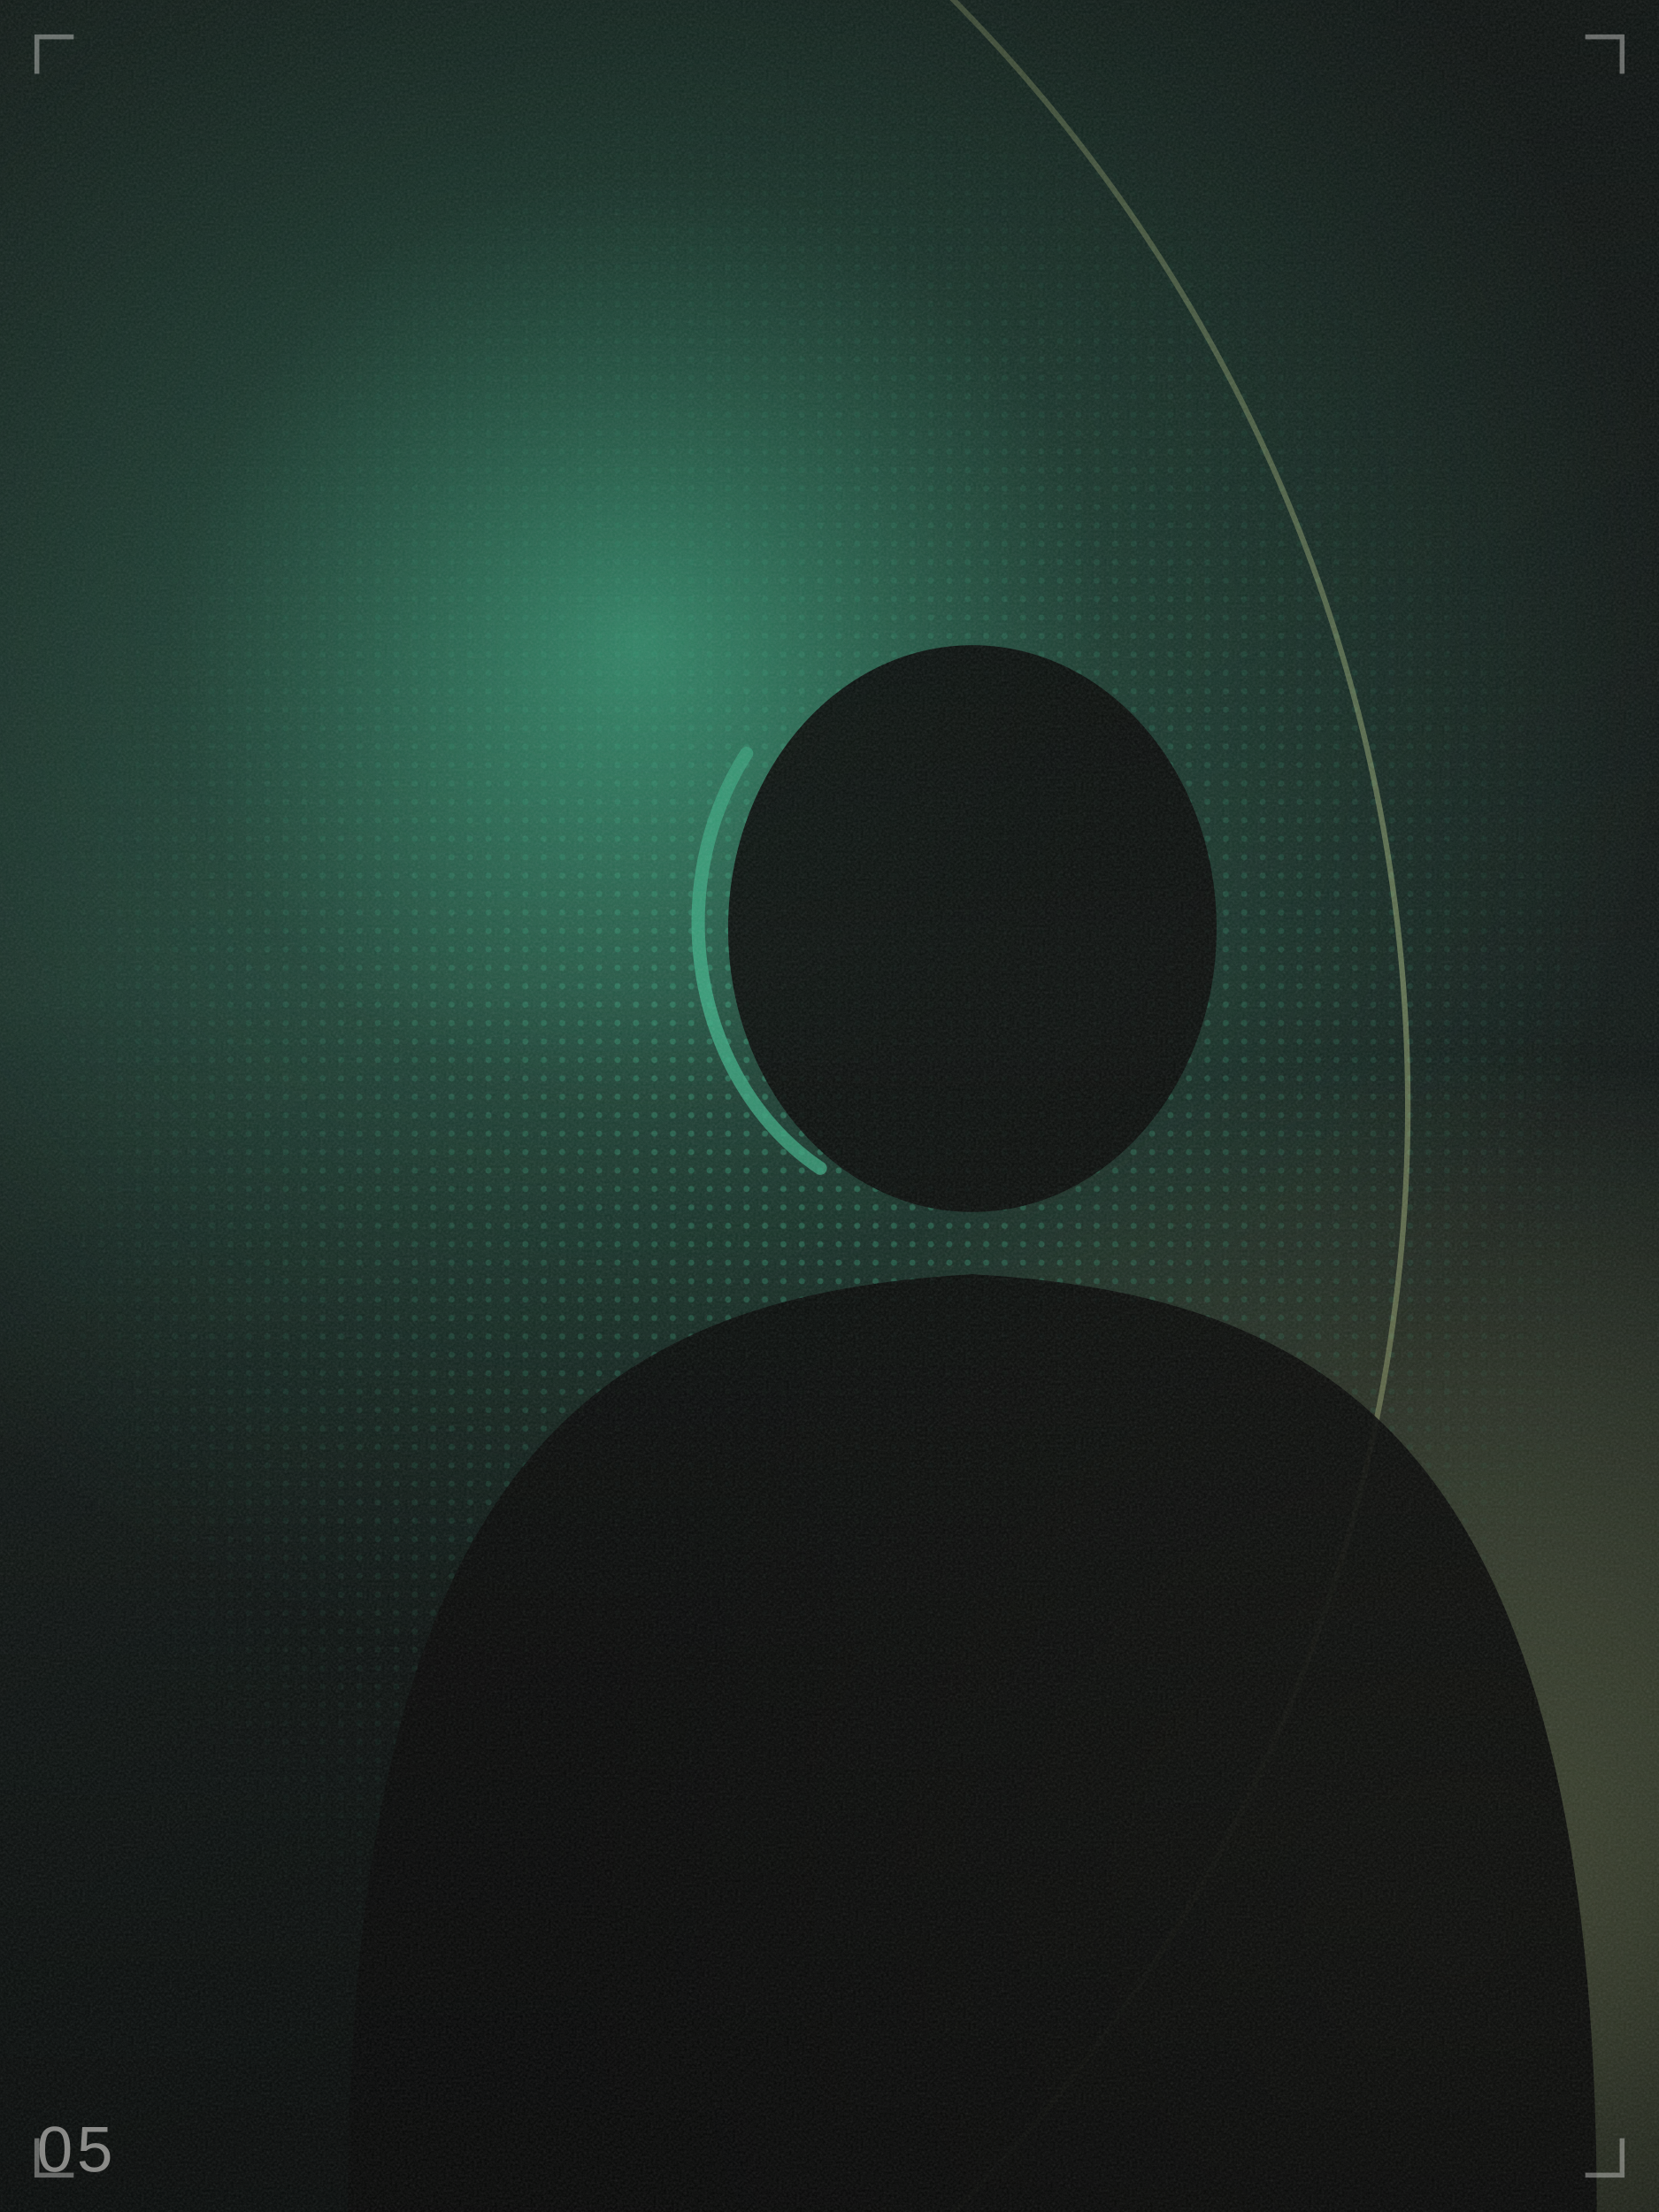
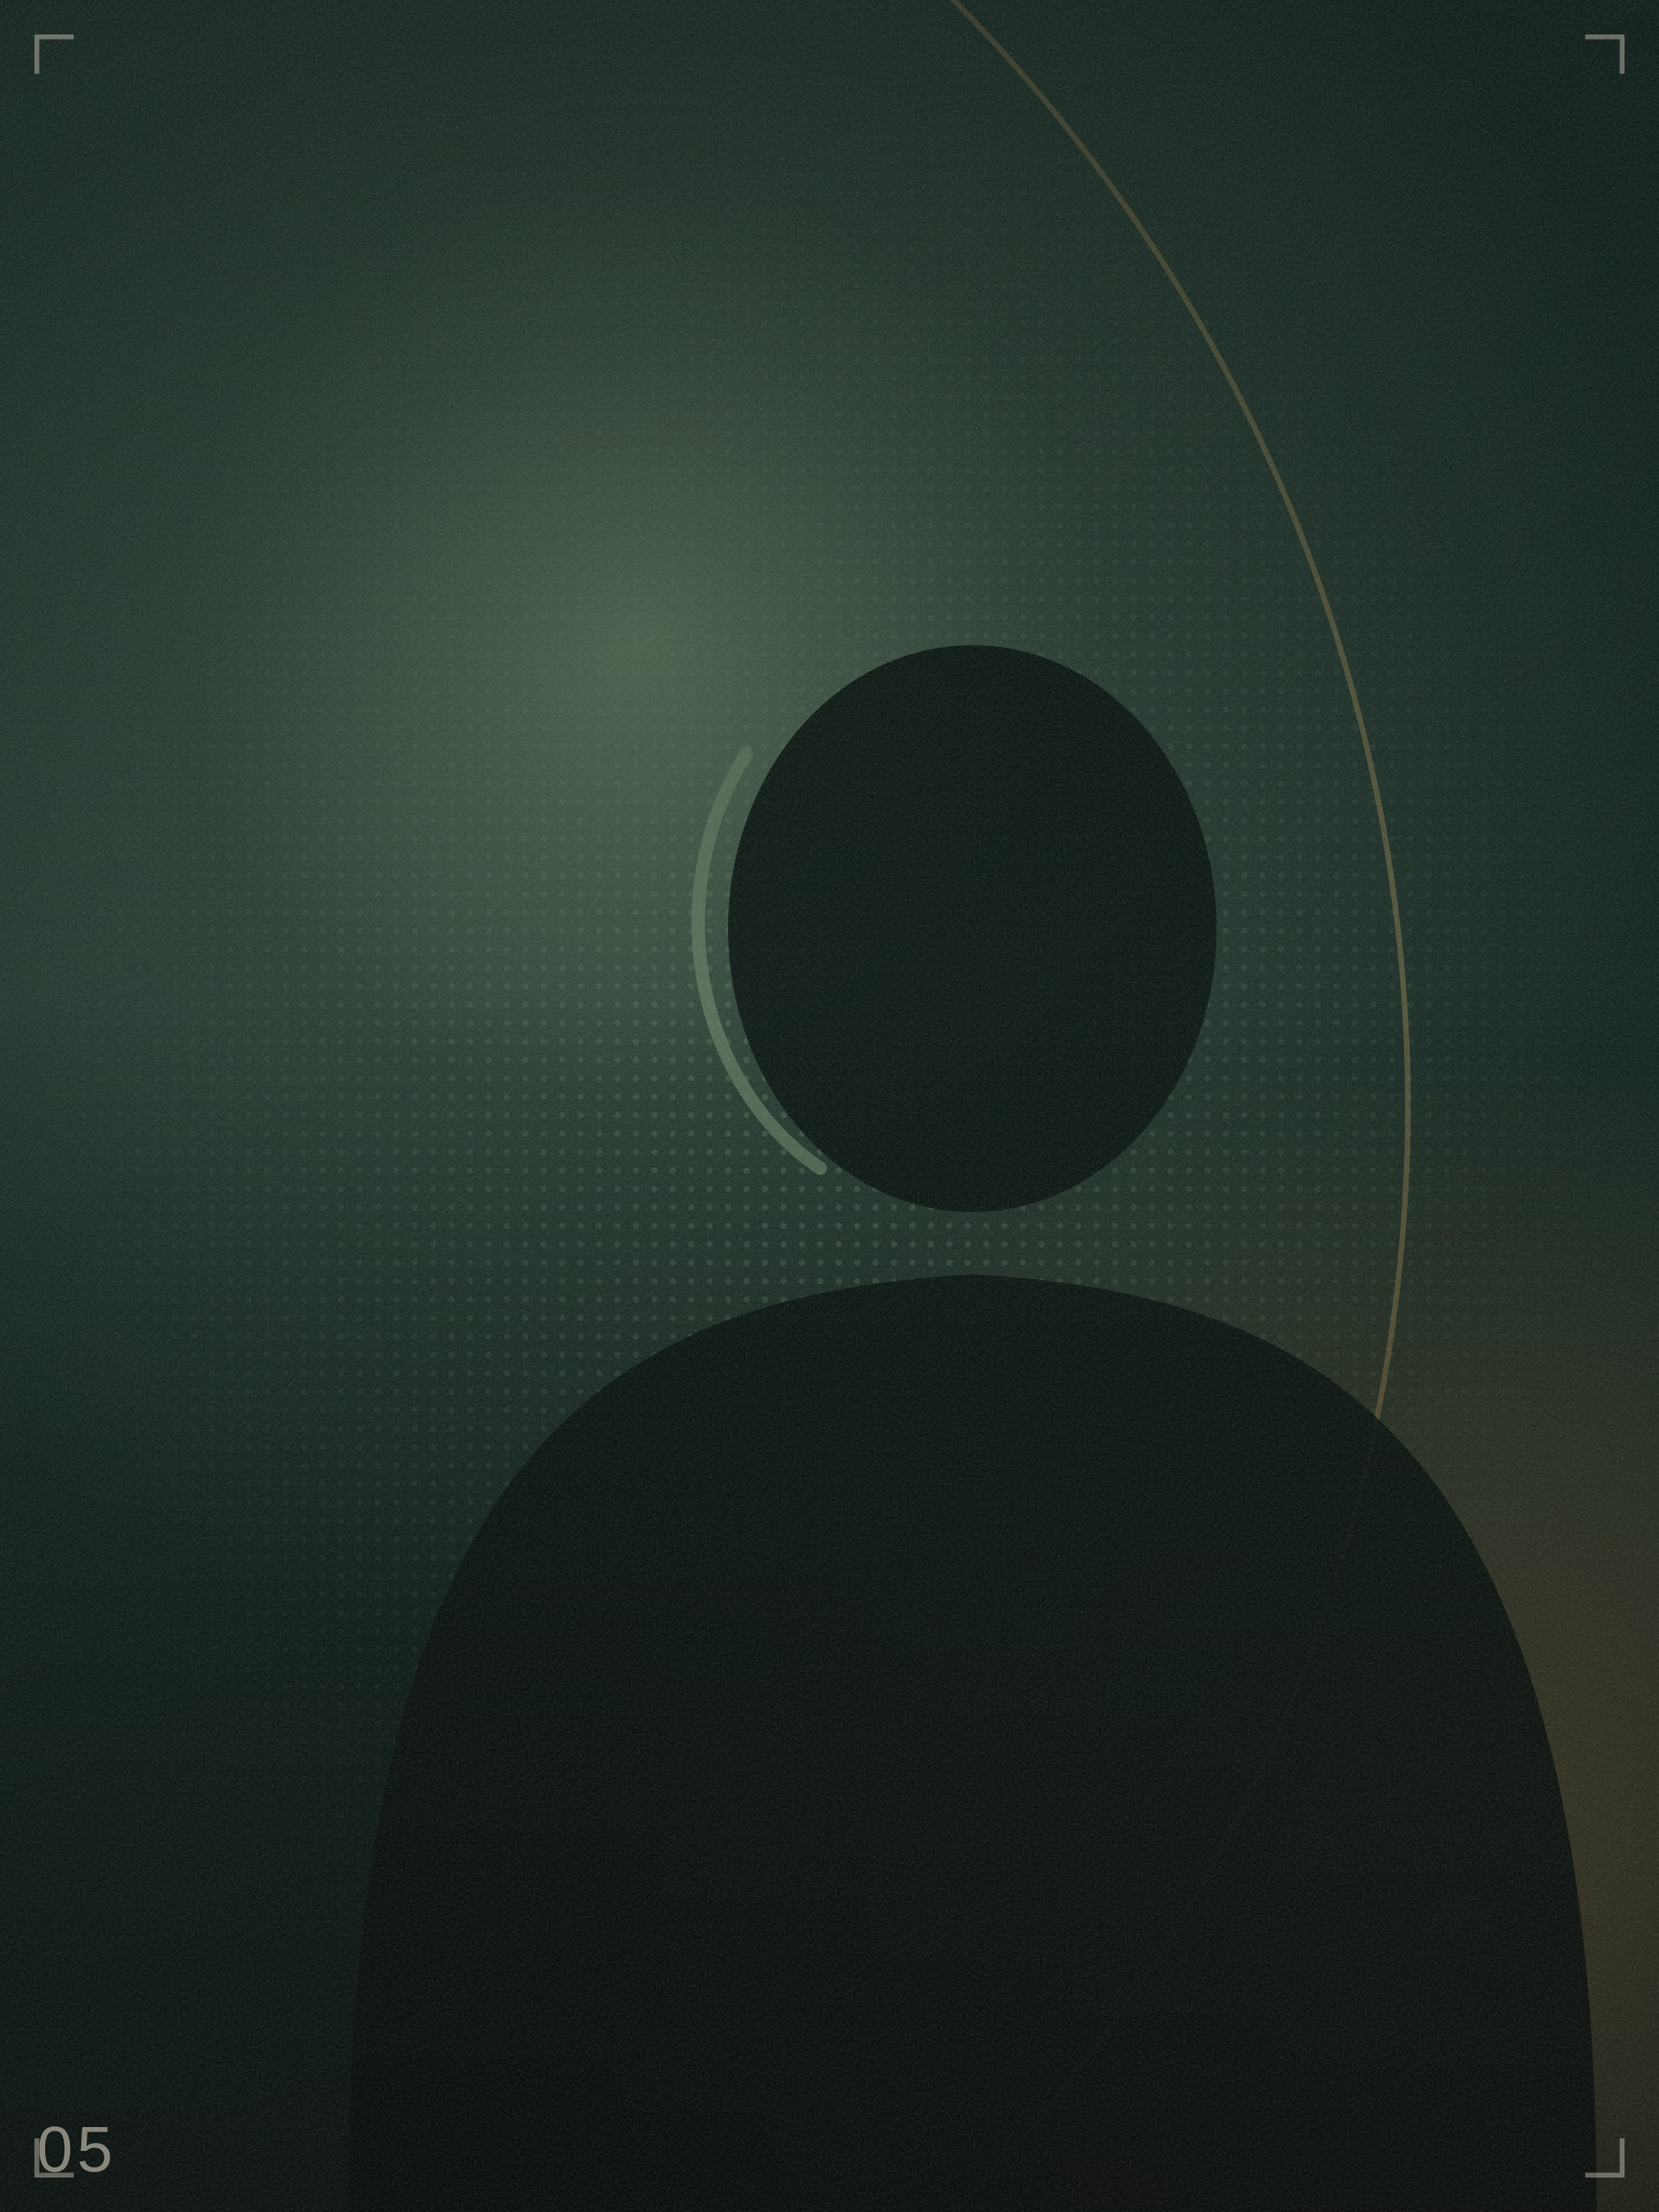
<svg xmlns="http://www.w3.org/2000/svg" width="720" height="960" viewBox="0 0 720 960">
  <defs>
    <linearGradient id="a12855bg" x1="0" y1="0" x2="0.35" y2="1">
-       <stop offset="0" stop-color="#18211e" />
-       <stop offset="1" stop-color="#0d1412" />
+       <stop offset="0" stop-color="#18332a" />
+       <stop offset="1" stop-color="#0d1c17" />
    </linearGradient>
    <radialGradient id="a12855key">
-       <stop offset="0" stop-color="#3fae86" stop-opacity="0.85" />
-       <stop offset="0.45" stop-color="#3fae86" stop-opacity="0.28" />
-       <stop offset="1" stop-color="#3fae86" stop-opacity="0" />
+       <stop offset="0" stop-color="#5e775e" stop-opacity="0.85" />
+       <stop offset="0.45" stop-color="#5e775e" stop-opacity="0.28" />
+       <stop offset="1" stop-color="#5e775e" stop-opacity="0" />
    </radialGradient>
    <radialGradient id="a12855wash">
-       <stop offset="0" stop-color="#ecfdad" stop-opacity="0.4" />
-       <stop offset="1" stop-color="#ecfdad" stop-opacity="0" />
+       <stop offset="0" stop-color="#ba9b5f" stop-opacity="0.4" />
+       <stop offset="1" stop-color="#ba9b5f" stop-opacity="0" />
    </radialGradient>
    <radialGradient id="a12855dotmask">
      <stop offset="0" stop-color="#fff" stop-opacity="0.9" />
      <stop offset="1" stop-color="#fff" stop-opacity="0" />
    </radialGradient>
    <mask id="a12855dm">
      <rect width="720" height="960" fill="url(#a12855dotmask)" />
    </mask>
    <pattern id="a12855dots" width="8" height="8" patternUnits="userSpaceOnUse">
-       <circle cx="4" cy="4" r="1.36" fill="#3fae86" fill-opacity="0.5" />
+       <circle cx="4" cy="4" r="1.36" fill="#5e775e" fill-opacity="0.5" />
    </pattern>
    <linearGradient id="a12855vig" x1="0" y1="0" x2="0" y2="1">
      <stop offset="0" stop-color="#000" stop-opacity="0.4" />
      <stop offset="0.45" stop-color="#000" stop-opacity="0" />
      <stop offset="1" stop-color="#000" stop-opacity="0.55" />
    </linearGradient>
    <filter id="a12855grain" x="0" y="0" width="100%" height="100%">
      <feTurbulence type="fractalNoise" baseFrequency="0.9" numOctaves="2" seed="52" result="n" />
      <feColorMatrix in="n" type="saturate" values="0" />
    </filter>
  </defs>
  <rect width="720" height="960" fill="url(#a12855bg)" />
  <circle cx="279" cy="280" r="442" fill="url(#a12855key)" />
  <circle cx="634" cy="838" r="384" fill="url(#a12855wash)" />
  <g mask="url(#a12855dm)">
    <rect width="720" height="960" fill="url(#a12855dots)" />
  </g>
-   <circle cx="-72" cy="480" r="683" fill="none" stroke="#ecfdad" stroke-opacity="0.35" stroke-width="2.4" />
+   <circle cx="-72" cy="480" r="683" fill="none" stroke="#ba9b5f" stroke-opacity="0.35" stroke-width="2.4" />
  <g>
-     <path d="M151 960              C151 625               268 562               422 553              C576 562               693 625               693 960Z" fill="#0b0c0a" fill-opacity="0.9" />
-     <ellipse cx="422" cy="403" rx="106" ry="123" fill="#0b0c0a" fill-opacity="0.9" />
-     <path d="M324 327              A106 123 0 0 0 356 507" fill="none" stroke="#3fae86" stroke-opacity="0.8" stroke-width="5.8" stroke-linecap="round" />
+     <path d="M151 960              C151 625               268 562               422 553              C576 562               693 625               693 960Z" fill="#08130f" fill-opacity="0.9" />
+     <ellipse cx="422" cy="403" rx="106" ry="123" fill="#08130f" fill-opacity="0.9" />
+     <path d="M324 327              A106 123 0 0 0 356 507" fill="none" stroke="#5e775e" stroke-opacity="0.8" stroke-width="5.8" stroke-linecap="round" />
  </g>
  <rect width="720" height="960" fill="url(#a12855vig)" />
  <g opacity="0.14" filter="url(#a12855grain)">
    <rect width="720" height="960" />
  </g>
-   <g stroke="#eae9e6" stroke-opacity="0.4" stroke-width="2.118" fill="none">
+   <g stroke="#e9e0cf" stroke-opacity="0.4" stroke-width="2.118" fill="none">
    <path d="M16 32V16H32" />
    <path d="M688 16H704V32" />
    <path d="M16 928V944H32" />
    <path d="M688 944H704V928" />
  </g>
-   <text x="16" y="942.4" font-family="'Helvetica Neue', Arial, sans-serif" font-size="28" letter-spacing="1.8" fill="#eae9e6" fill-opacity="0.55">05</text>
+   <text x="16" y="942.4" font-family="'Helvetica Neue', Arial, sans-serif" font-size="28" letter-spacing="1.8" fill="#e9e0cf" fill-opacity="0.55">05</text>
</svg>
